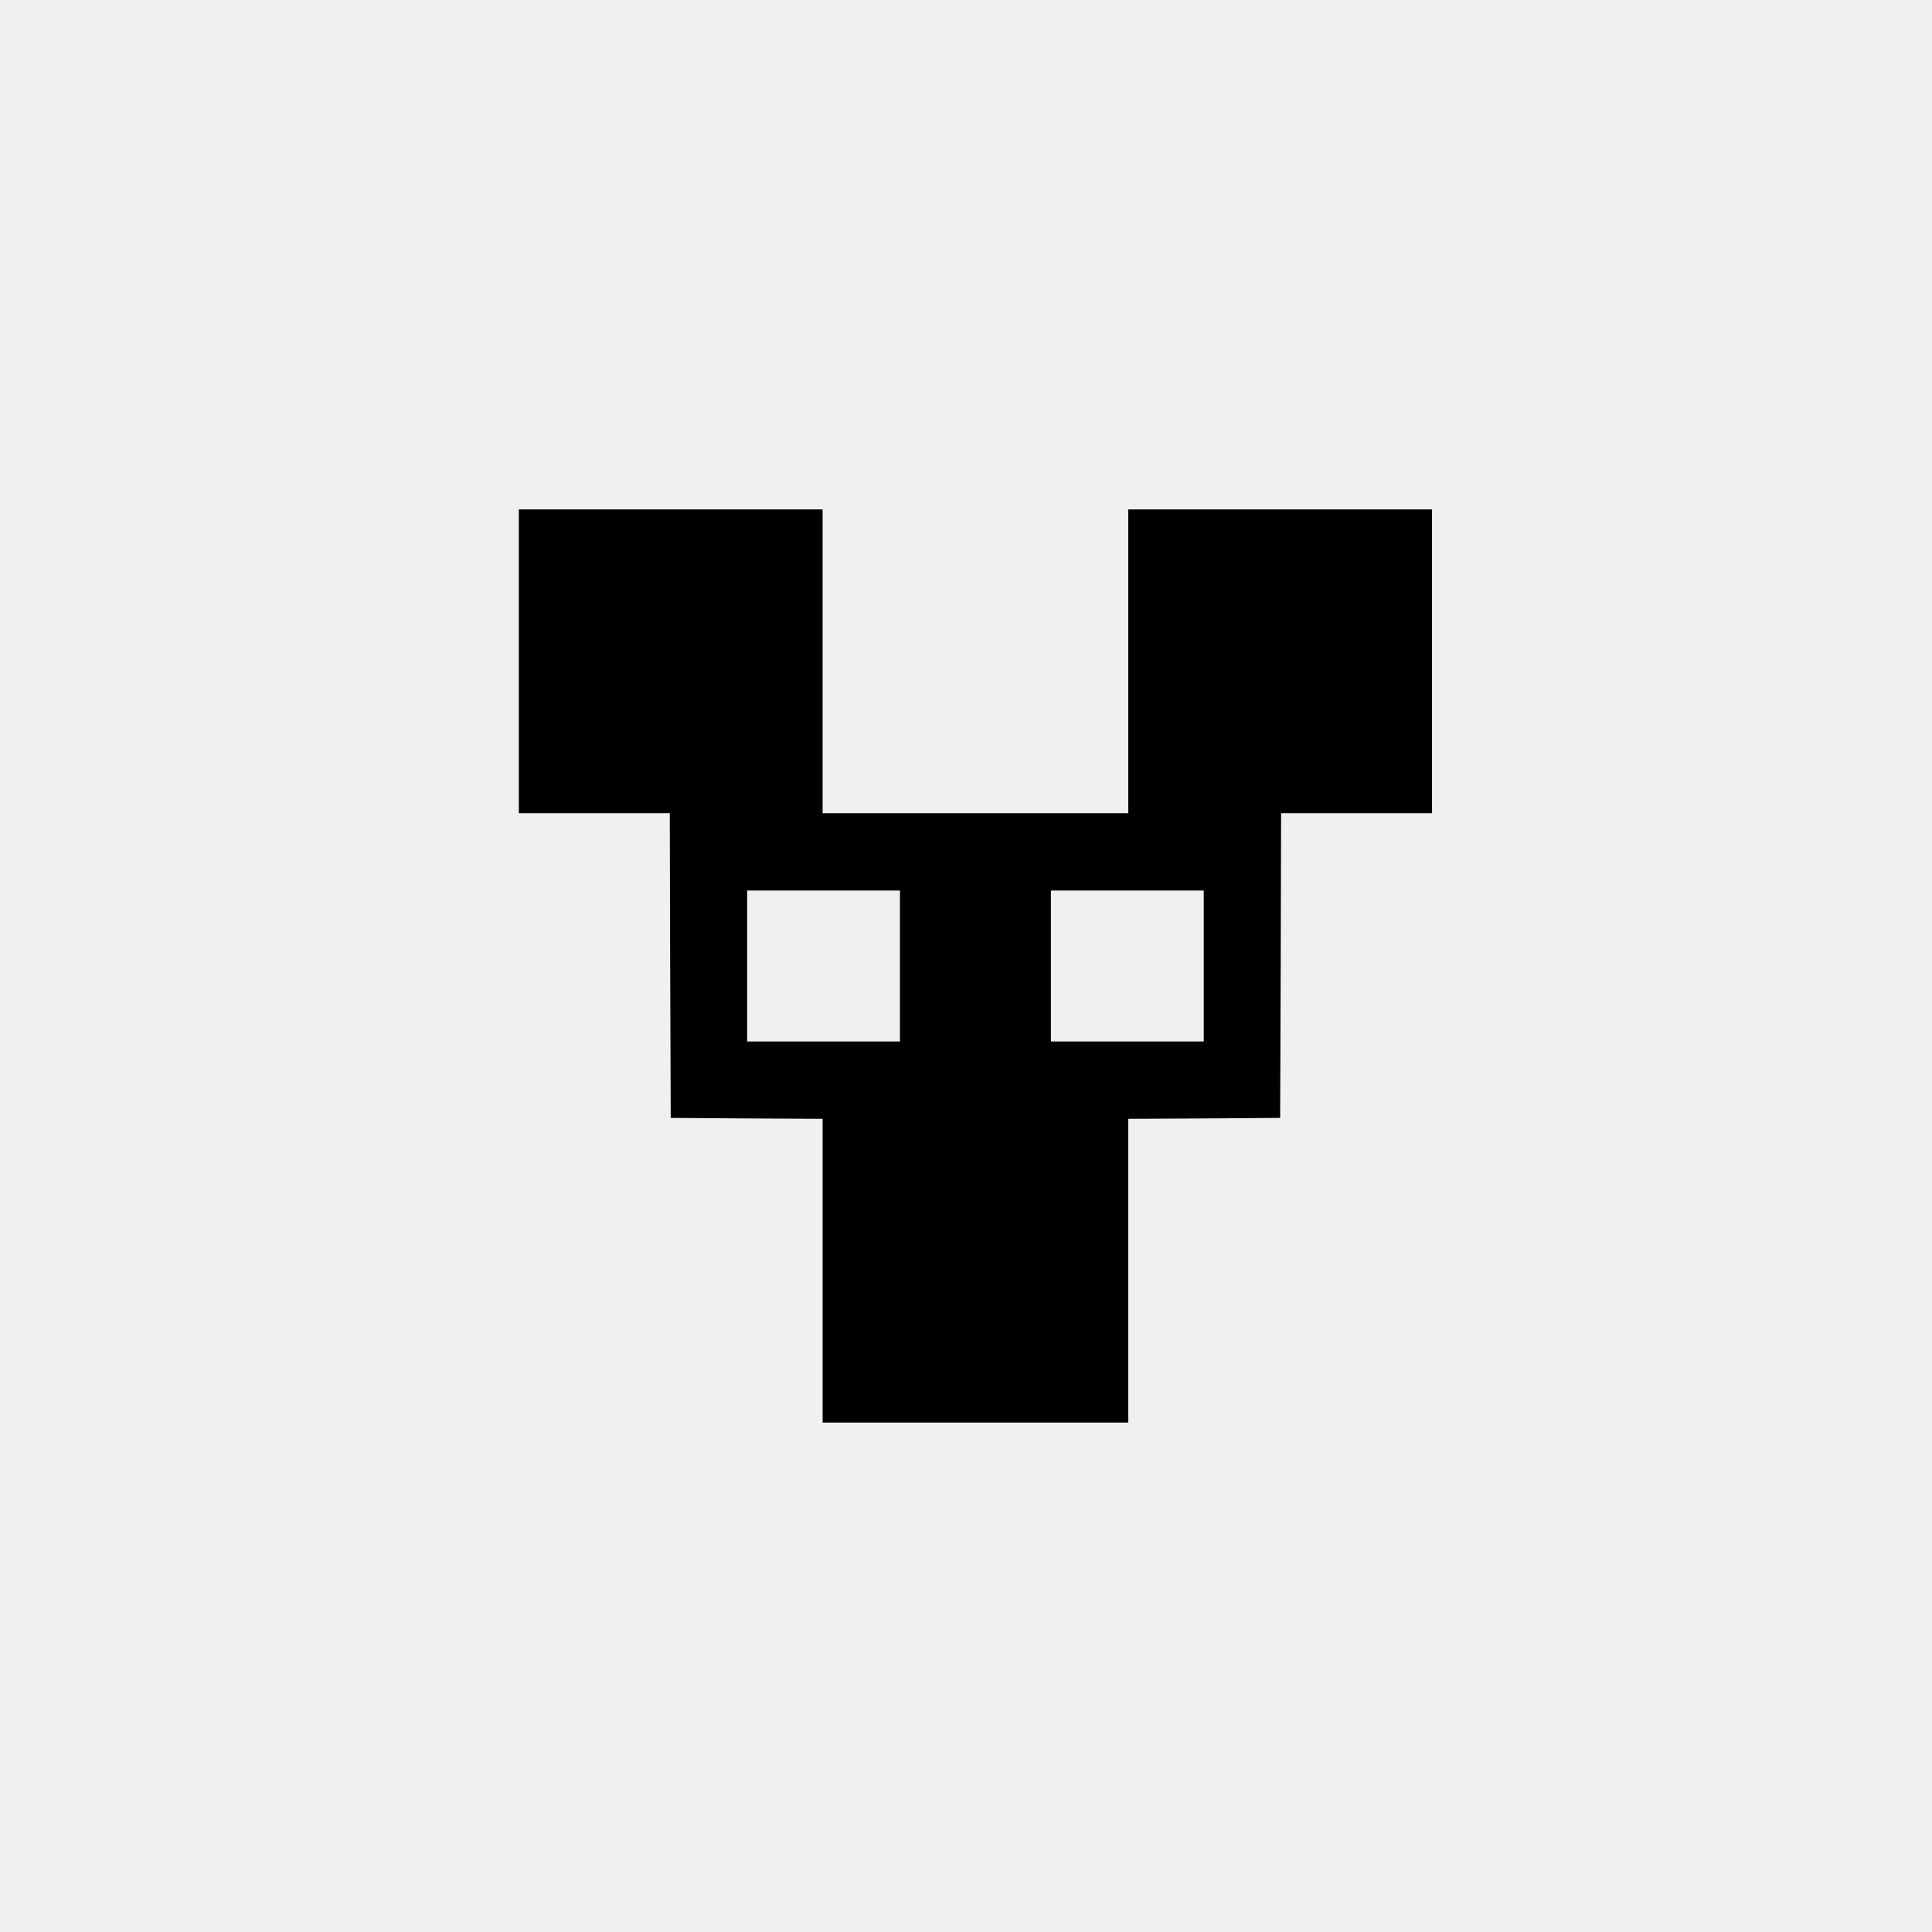
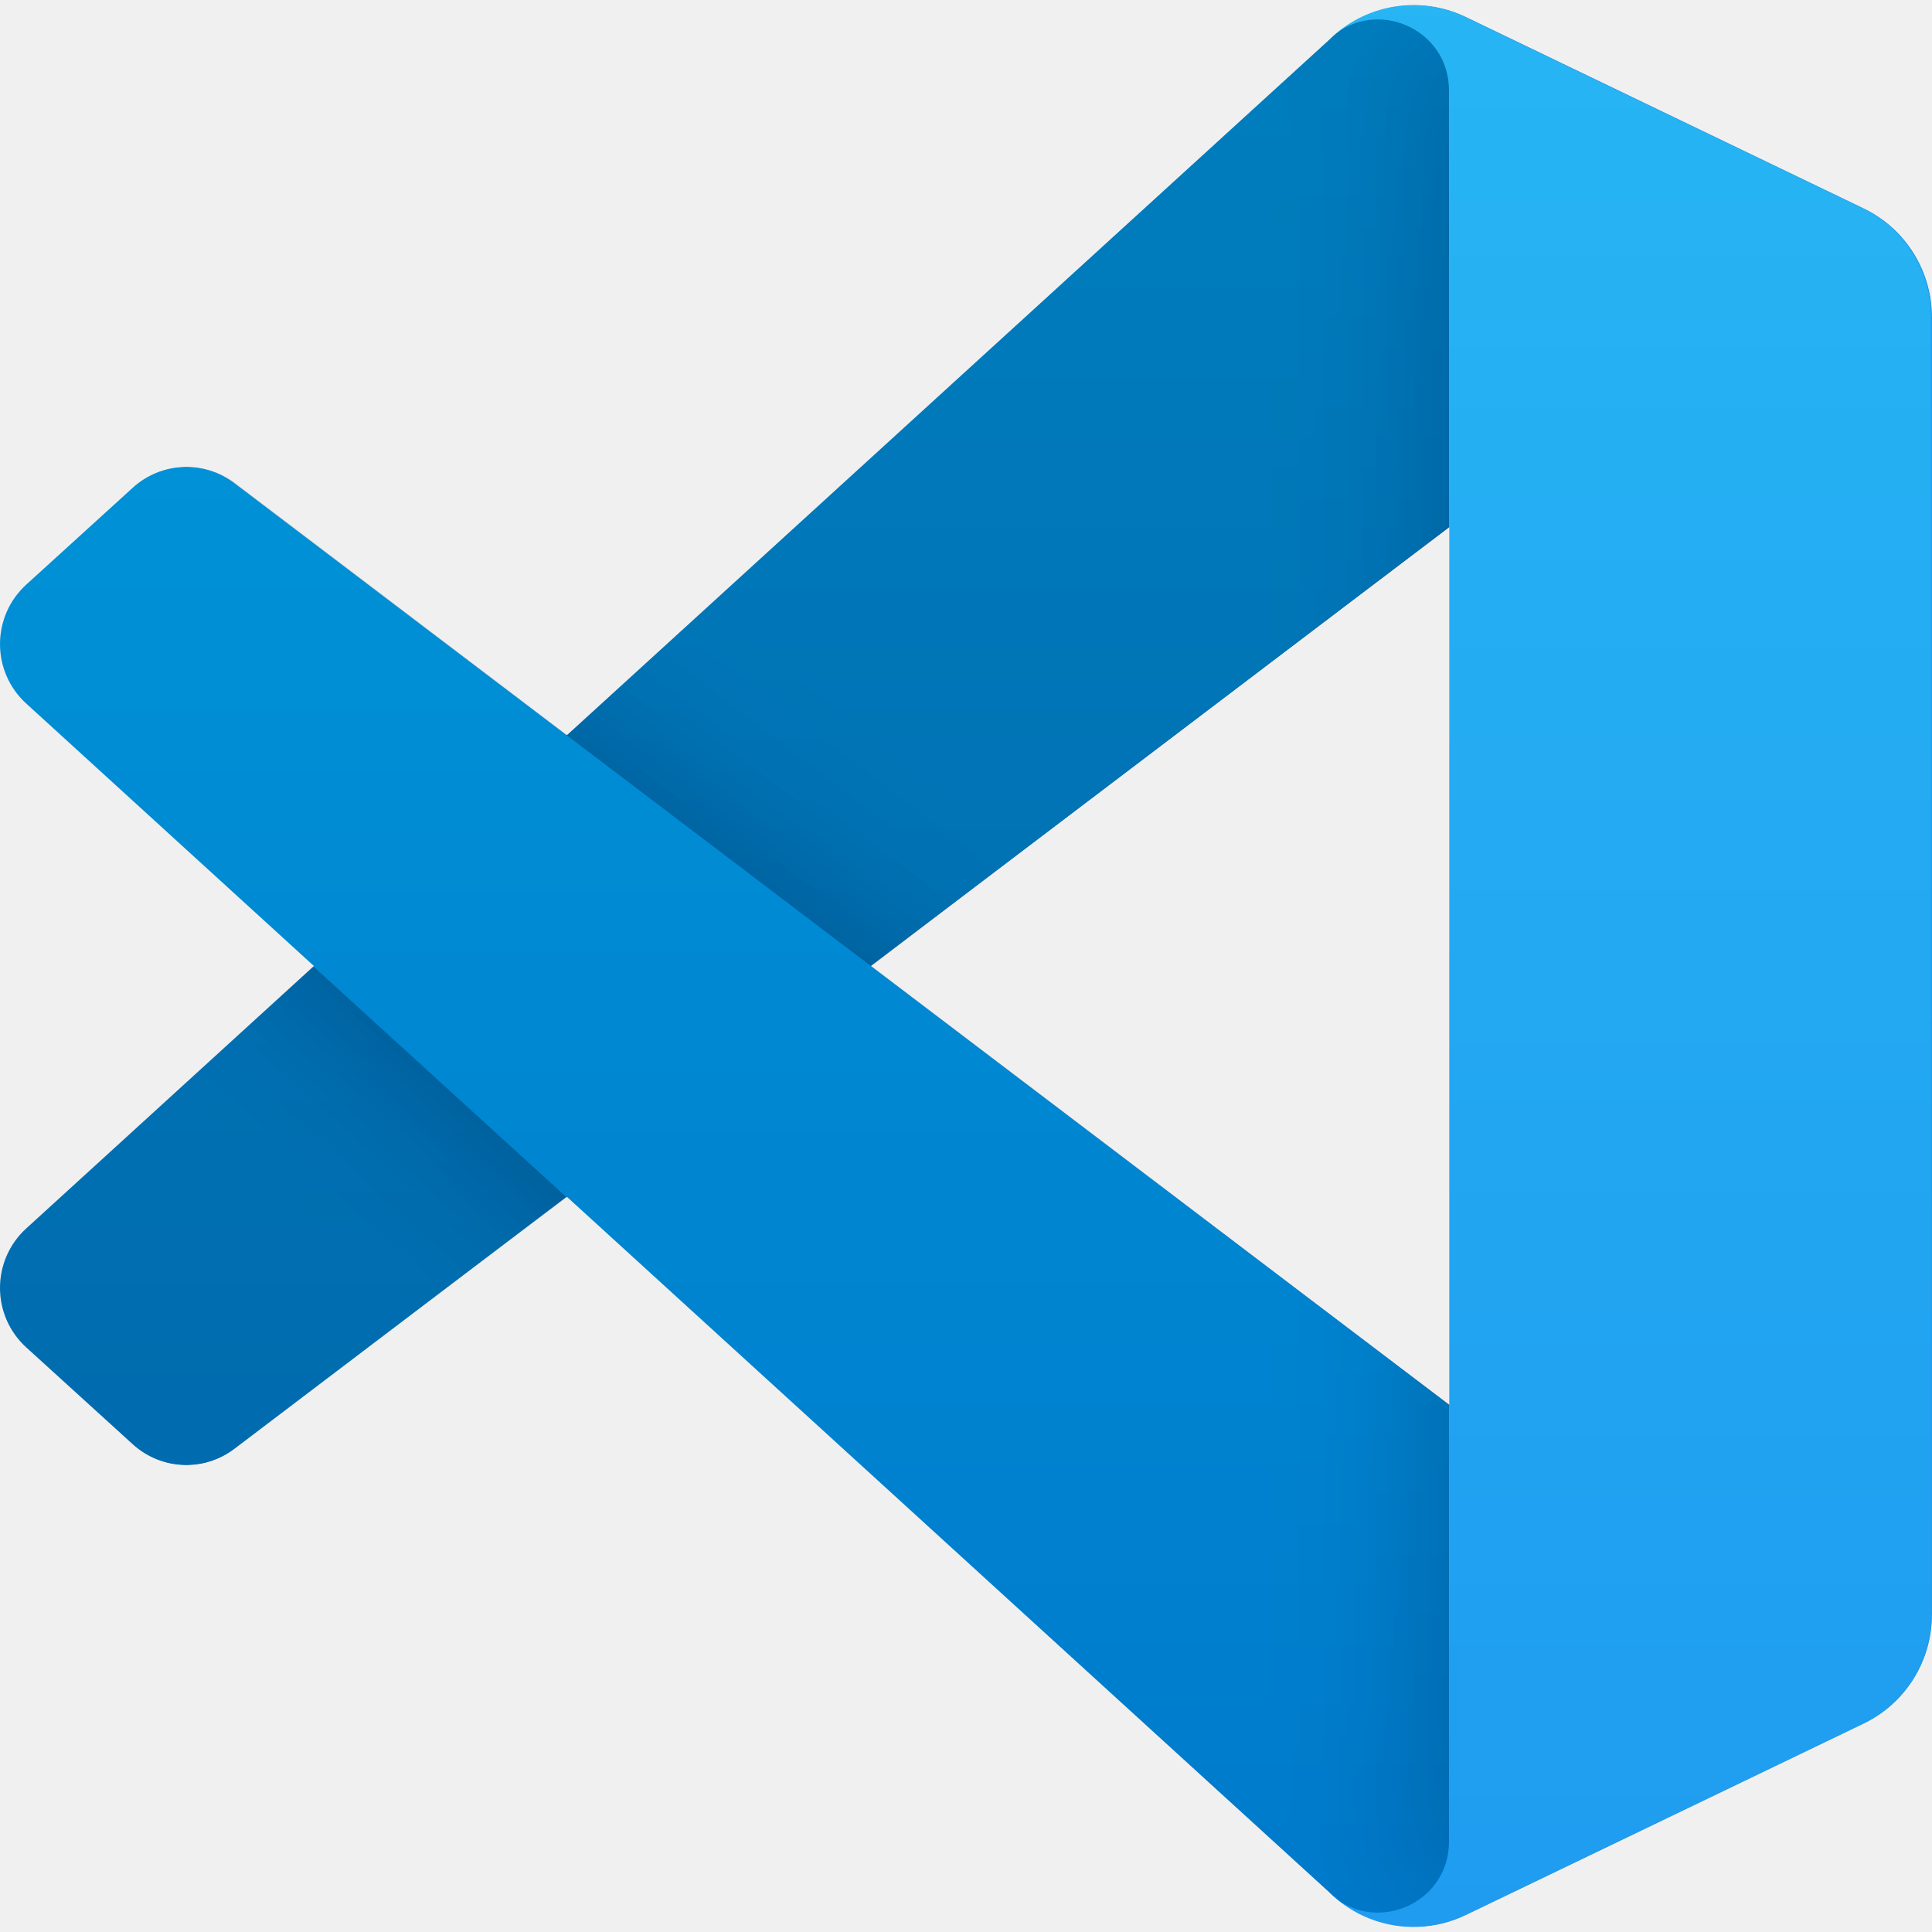
- <svg xmlns="http://www.w3.org/2000/svg" viewBox="0 0 1024 1024">
-   <g fill="currentColor" stroke="none">
-     <path d="M2750 6735 l0 -805 400 0 400 0 2 -807 3 -808 403 -3 402 -2 0 -805 0 -805 810 0 810 0 0 805 0 805 403 2 402 3 3 808 2 807 400 0 400 0 0 805 0 805 -805 0 -805 0 0 -805 0 -805 -810 0 -810 0 0 805 0 805 -805 0 -805 0 0 -805z m2020 -1615 l0 -400 -405 0 -405 0 0 400 0 400 405 0 405 0 0 -400z m1610 0 l0 -400 -405 0 -405 0 0 400 0 400 405 0 405 0 0 -400z" transform="translate(0,1024) scale(0.1,-0.1)" />
+ <svg xmlns="http://www.w3.org/2000/svg" width="256" height="256" viewBox="0 0 256 256" fill="none">
+   <mask id="mask0" mask-type="alpha" maskUnits="userSpaceOnUse" x="0" y="0" width="256" height="256">
+     <path fill-rule="evenodd" clip-rule="evenodd" d="M181.534 254.252a15.934 15.934 0 0 0 12.7-.488l52.706-25.361a16.002 16.002 0 0 0 9.06-14.42V42.018c0-6.15-3.522-11.754-9.06-14.42L194.234 2.238a15.939 15.939 0 0 0-18.185 3.097l-100.9 92.052-43.95-33.361a10.655 10.655 0 0 0-13.614.605L3.49 77.453c-4.648 4.227-4.653 11.54-.011 15.774L41.593 128 3.478 162.773c-4.642 4.235-4.637 11.547.011 15.775l14.097 12.822a10.655 10.655 0 0 0 13.613.606l43.95-33.362 100.9 92.053a15.915 15.915 0 0 0 5.485 3.585Zm10.505-184.367L115.479 128l76.56 58.115V69.885Z" fill="#fff" />
+   </mask>
+   <g mask="url(#mask0)">
+     <path d="M246.94 27.638 194.193 2.241a15.947 15.947 0 0 0-18.194 3.092L3.324 162.773c-4.645 4.235-4.64 11.547.011 15.775L17.44 191.37a10.667 10.667 0 0 0 13.622.606l207.941-157.75c6.976-5.291 16.996-.316 16.996 8.44v-.612a16 16 0 0 0-9.059-14.416Z" fill="#0065A9" />
+     <g filter="url(#filter0_d)">
+       <path d="m246.94 228.362-52.747 25.397a15.95 15.95 0 0 1-18.194-3.092L3.324 93.227c-4.645-4.234-4.64-11.547.011-15.775L17.44 64.63a10.667 10.667 0 0 1 13.622-.605l207.941 157.748c6.976 5.292 16.996.317 16.996-8.44v.613a16.001 16.001 0 0 1-9.059 14.416Z" fill="#007ACC" />
+     </g>
+     <g filter="url(#filter1_d)">
+       <path d="M194.196 253.763A15.955 15.955 0 0 1 176 250.667c5.904 5.904 16 1.722 16-6.628V11.961c0-8.35-10.096-12.532-16-6.628a15.955 15.955 0 0 1 18.196-3.097L246.934 27.6A16 16 0 0 1 256 42.017v171.965a16 16 0 0 1-9.066 14.419l-52.738 25.361Z" fill="#1F9CF0" />
+     </g>
+     <g style="mix-blend-mode:overlay" opacity=".25">
+       <path fill-rule="evenodd" clip-rule="evenodd" d="M181.378 254.252a15.936 15.936 0 0 0 12.699-.488l52.706-25.362a16 16 0 0 0 9.061-14.419V42.018c0-6.15-3.522-11.754-9.06-14.42L194.077 2.238a15.939 15.939 0 0 0-18.185 3.096l-100.9 92.053-43.95-33.361a10.655 10.655 0 0 0-13.613.605L3.333 77.452c-4.648 4.228-4.653 11.54-.011 15.775L41.436 128 3.322 162.773c-4.642 4.235-4.637 11.547.011 15.775L17.43 191.37a10.655 10.655 0 0 0 13.614.606l43.95-33.362 100.899 92.053a15.919 15.919 0 0 0 5.486 3.585Zm10.505-184.367L115.323 128l76.56 58.115V69.885Z" fill="url(#paint0_linear)" />
+     </g>
  </g>
+   <defs>
+     <filter id="filter0_d" x="-21.49" y="40.523" width="298.822" height="236.149" filterUnits="userSpaceOnUse" color-interpolation-filters="sRGB">
+       <feFlood flood-opacity="0" result="BackgroundImageFix" />
+       <feColorMatrix in="SourceAlpha" values="0 0 0 0 0 0 0 0 0 0 0 0 0 0 0 0 0 0 127 0" />
+       <feOffset />
+       <feGaussianBlur stdDeviation="10.667" />
+       <feColorMatrix values="0 0 0 0 0 0 0 0 0 0 0 0 0 0 0 0 0 0 0.25 0" />
+       <feBlend mode="overlay" in2="BackgroundImageFix" result="effect1_dropShadow" />
+       <feBlend in="SourceGraphic" in2="effect1_dropShadow" result="shape" />
+     </filter>
+     <filter id="filter1_d" x="154.667" y="-20.674" width="122.667" height="297.347" filterUnits="userSpaceOnUse" color-interpolation-filters="sRGB">
+       <feFlood flood-opacity="0" result="BackgroundImageFix" />
+       <feColorMatrix in="SourceAlpha" values="0 0 0 0 0 0 0 0 0 0 0 0 0 0 0 0 0 0 127 0" />
+       <feOffset />
+       <feGaussianBlur stdDeviation="10.667" />
+       <feColorMatrix values="0 0 0 0 0 0 0 0 0 0 0 0 0 0 0 0 0 0 0.25 0" />
+       <feBlend mode="overlay" in2="BackgroundImageFix" result="effect1_dropShadow" />
+       <feBlend in="SourceGraphic" in2="effect1_dropShadow" result="shape" />
+     </filter>
+     <linearGradient id="paint0_linear" x1="127.844" y1=".66" x2="127.844" y2="255.34" gradientUnits="userSpaceOnUse">
+       <stop stop-color="#fff" />
+       <stop offset="1" stop-color="#fff" stop-opacity="0" />
+     </linearGradient>
+   </defs>
</svg>
